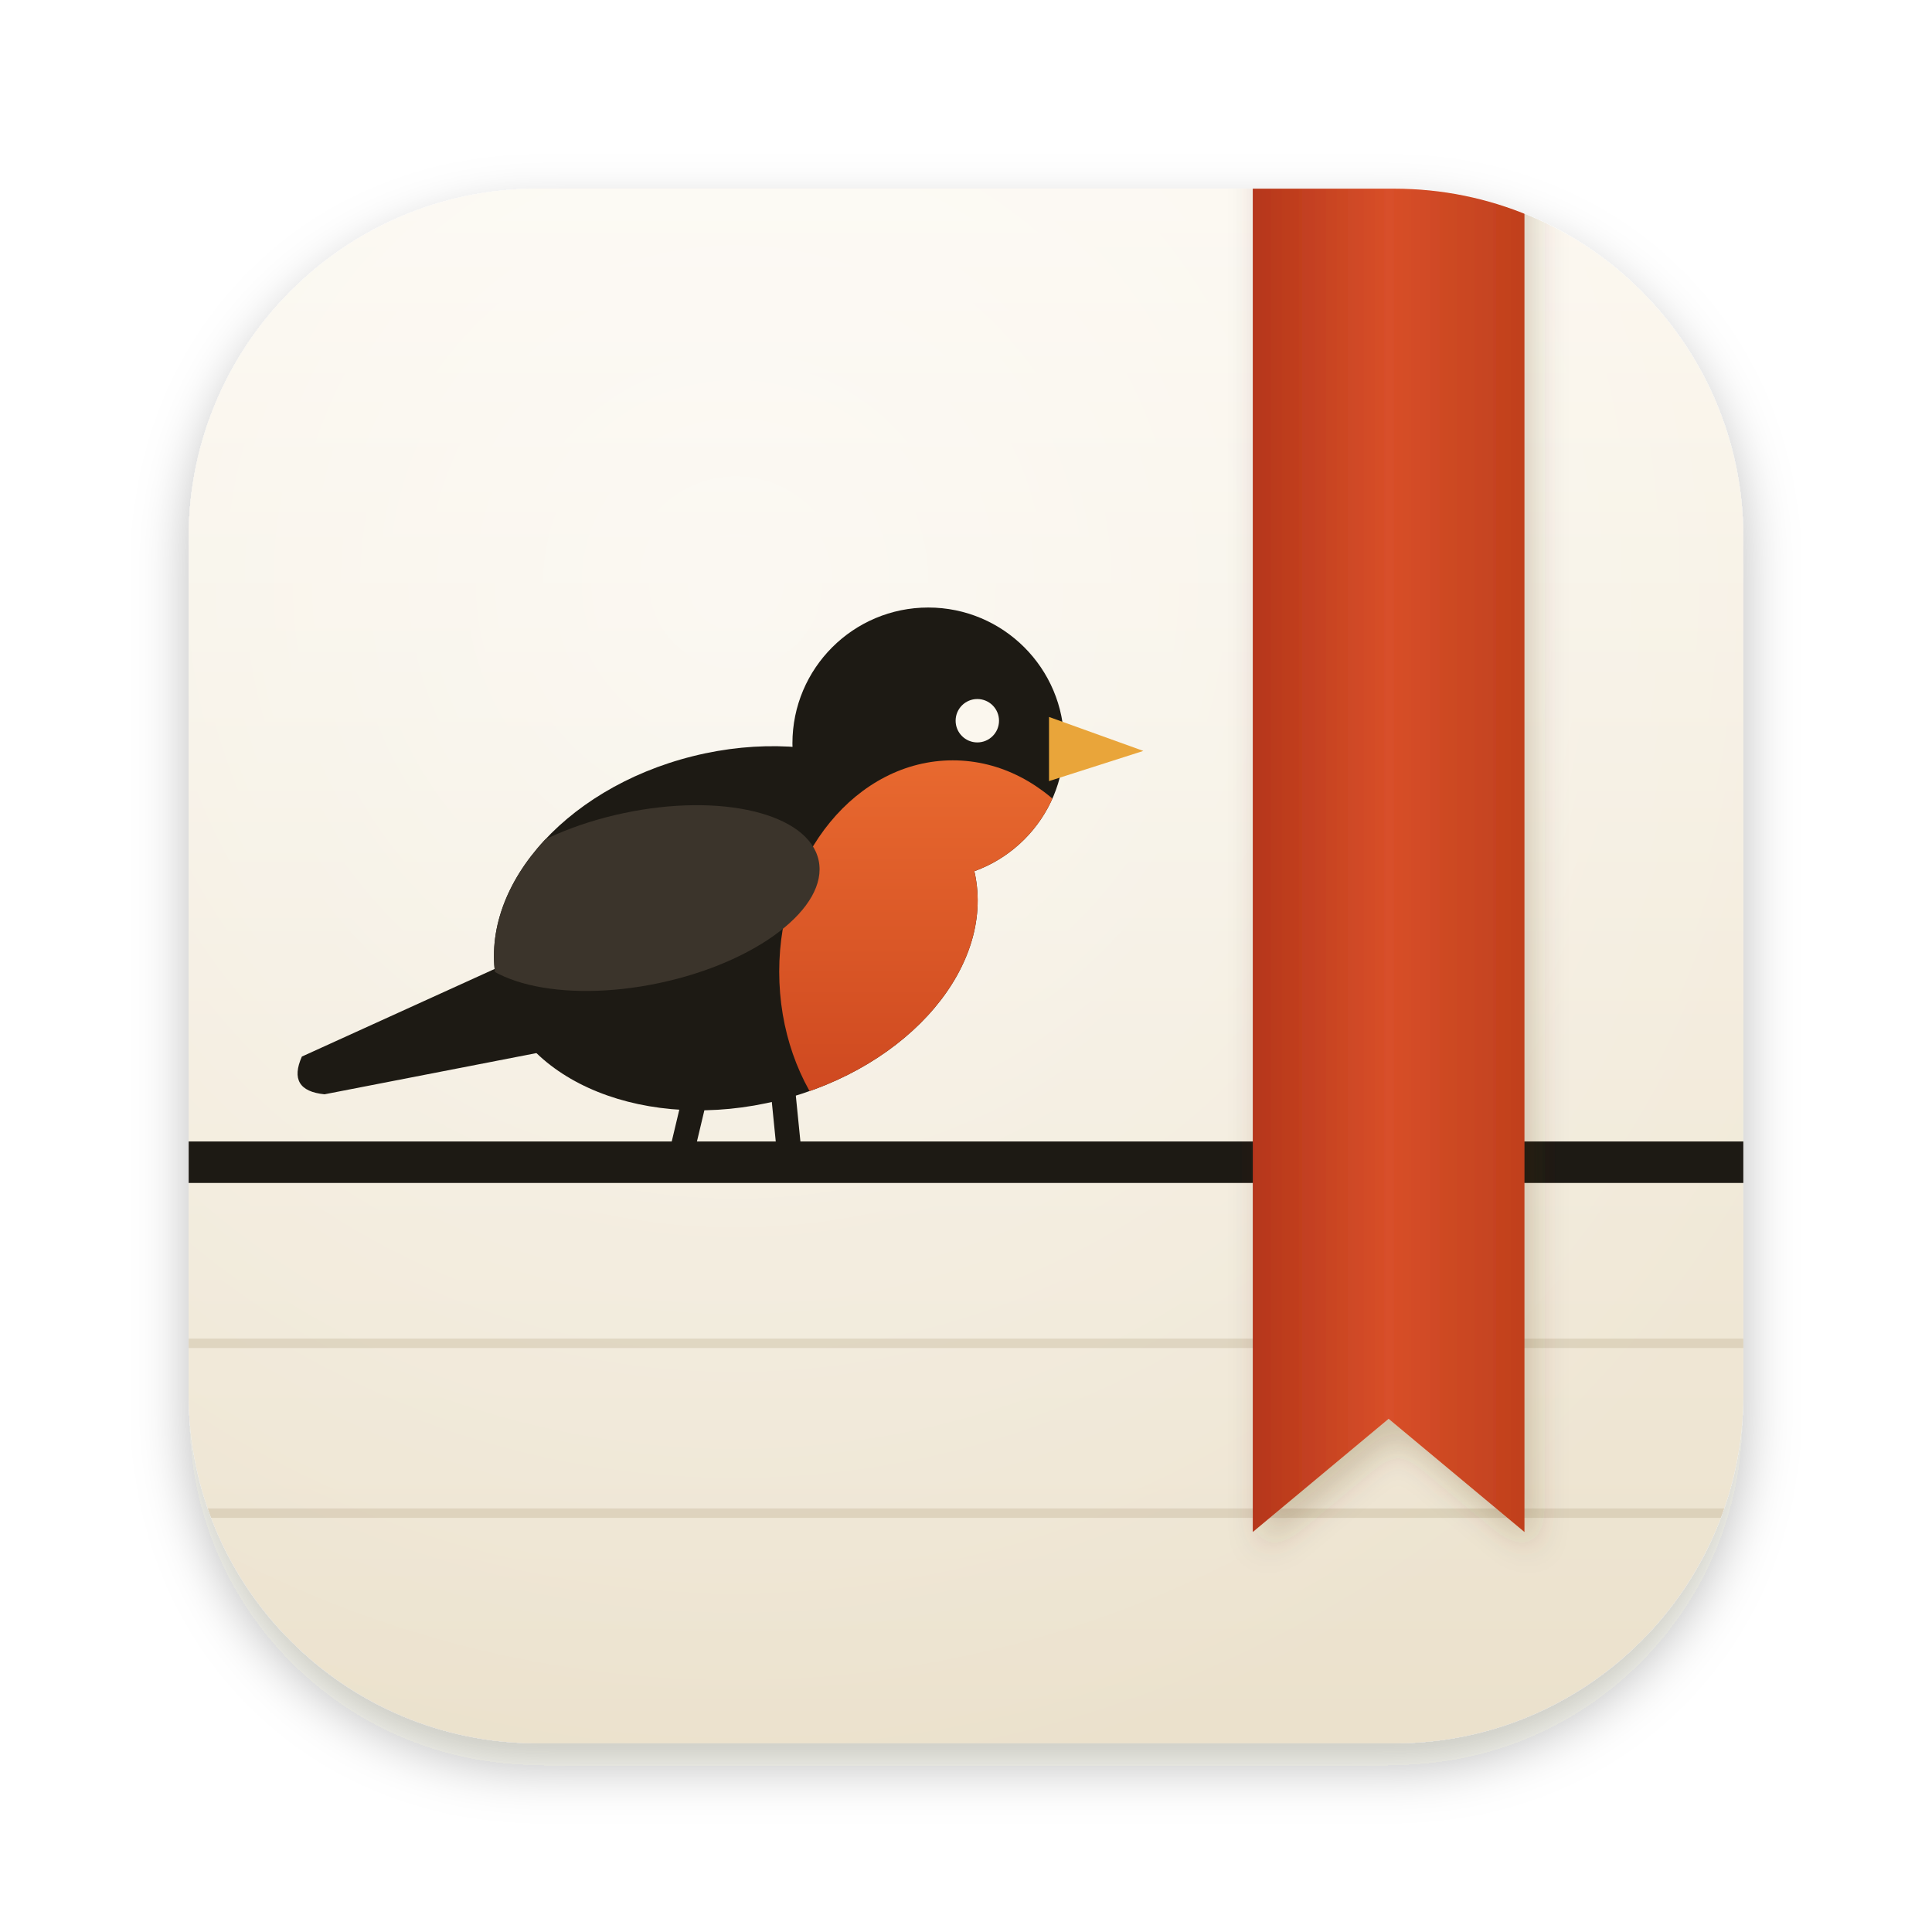
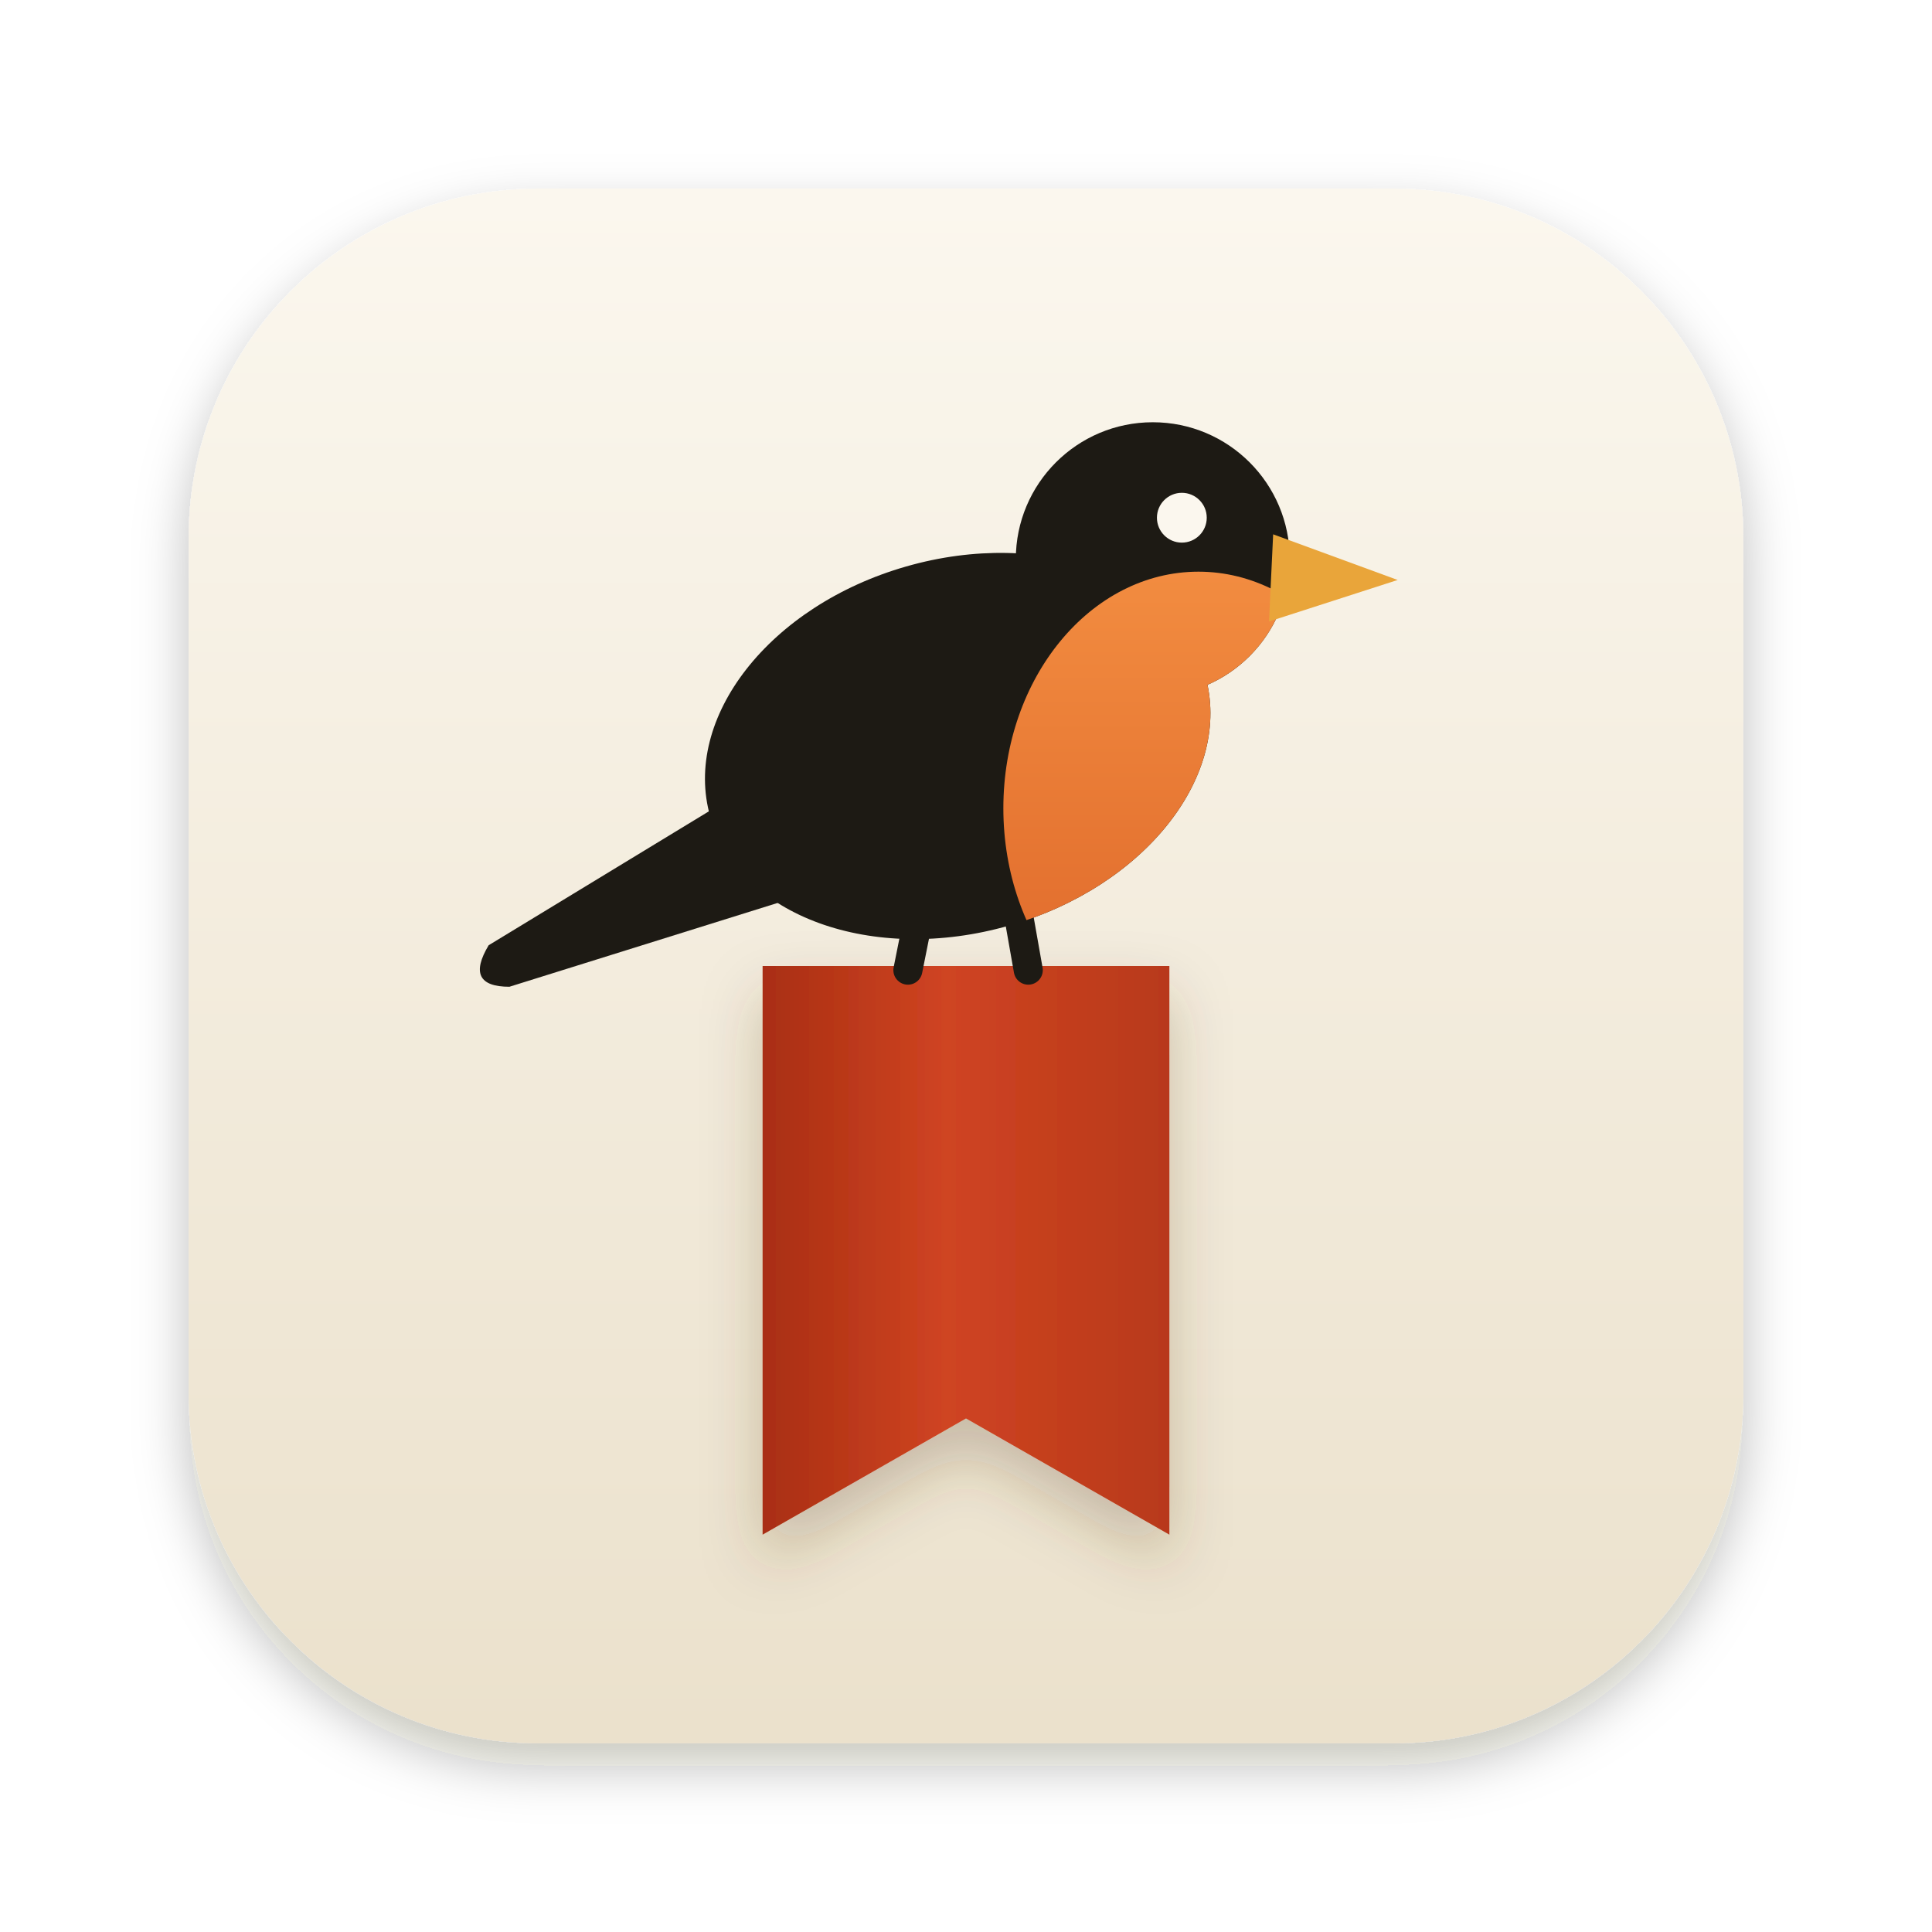
<svg xmlns="http://www.w3.org/2000/svg" viewBox="0 0 1024 1024">
  <defs>
    <linearGradient id="paper" x1="0" y1="0" x2="0" y2="1">
      <stop offset="0" stop-color="#fbf7ee" />
      <stop offset="1" stop-color="#ebe1cc" />
    </linearGradient>
    <linearGradient id="ribbon" x1="0" y1="0" x2="1" y2="0">
-       <stop offset="0" stop-color="#b5361a" />
-       <stop offset="0.5" stop-color="#d84f29" />
-       <stop offset="1" stop-color="#c0401d" />
+       <stop offset="0" stop-color="#a92e12" />
+       <stop offset="0.45" stop-color="#cf4422" />
+       <stop offset="1" stop-color="#b8391a" />
    </linearGradient>
    <linearGradient id="breast" x1="0" y1="0" x2="0" y2="1">
-       <stop offset="0" stop-color="#e8692f" />
-       <stop offset="1" stop-color="#c8401c" />
+       <stop offset="0" stop-color="#f28c40" />
+       <stop offset="1" stop-color="#de6629" />
    </linearGradient>
-     <radialGradient id="sheen" cx="0.35" cy="0.25" r="0.8">
-       <stop offset="0" stop-color="#fff" stop-opacity="0.5" />
-       <stop offset="1" stop-color="#fff" stop-opacity="0" />
-     </radialGradient>
    <filter id="drop" x="-10%" y="-10%" width="120%" height="125%">
      <feDropShadow dx="0" dy="12" stdDeviation="14" flood-color="#2a1f10" flood-opacity="0.26" />
    </filter>
-     <filter id="soft" x="-20%" y="-20%" width="140%" height="140%">
-       <feDropShadow dx="5" dy="9" stdDeviation="9" flood-color="#5a3a1a" flood-opacity="0.22" />
+     <filter id="soft" x="-30%" y="-20%" width="160%" height="150%">
+       <feDropShadow dx="0" dy="14" stdDeviation="14" flood-color="#5a3a1a" flood-opacity="0.25" />
    </filter>
-     <clipPath id="card">
-       <rect x="100" y="100" width="824" height="824" rx="185" />
-     </clipPath>
+     <g id="robin">
+       <path d="M440 488 L292 578 Q280 598 302 598 L462 548 Z" />
+       <ellipse cx="518" cy="482" rx="124" ry="90" transform="rotate(-16 518 482)" />
+       <circle cx="612" cy="392" r="66" />
+     </g>
    <clipPath id="bird">
-       <ellipse cx="390" cy="492" rx="130" ry="94" transform="rotate(-14 390 492)" />
-       <circle cx="492" cy="394" r="72" />
+       <path d="M440 488 L292 578 Q280 598 302 598 L462 548 Z" />
+       <ellipse cx="518" cy="482" rx="124" ry="90" transform="rotate(-16 518 482)" />
+       <circle cx="612" cy="392" r="66" />
    </clipPath>
  </defs>
  <rect x="100" y="100" width="824" height="824" rx="185" fill="url(#paper)" filter="url(#drop)" />
-   <rect x="100" y="100" width="824" height="824" rx="185" fill="url(#sheen)" />
-   <g clip-path="url(#card)">
-     <g stroke="#b5a383" stroke-opacity="0.3" stroke-width="5">
-       <line x1="100" y1="712" x2="924" y2="712" />
-       <line x1="100" y1="802" x2="924" y2="802" />
+   <g transform="translate(512 512) scale(1.1) translate(-522 -588)">
+     <path d="M424 588 H620 V862 L522 806 L424 862 Z" fill="url(#ribbon)" filter="url(#soft)" />
+     <g stroke="#1d1a14" stroke-width="14" stroke-linecap="round">
+       <line x1="500" y1="560" x2="494" y2="590" />
+       <line x1="546" y1="556" x2="552" y2="590" />
    </g>
-     <line x1="80" y1="616" x2="944" y2="616" stroke="#1d1a14" stroke-width="22" />
-     <path d="M664 70 H808 V812 L736 752 L664 812 Z" fill="url(#ribbon)" filter="url(#soft)" />
+     <use href="#robin" fill="#1d1a14" />
+     <g clip-path="url(#bird)">
+       <ellipse cx="634" cy="512" rx="94" ry="114" fill="url(#breast)" />
+     </g>
+     <path d="M670 380 L730 402 L668 422 Z" fill="#e9a53a" />
+     <circle cx="626" cy="372" r="12" fill="#fbf7ee" />
  </g>
-   <g stroke="#1d1a14" stroke-width="13" stroke-linecap="round">
-     <line x1="372" y1="566" x2="362" y2="608" />
-     <line x1="414" y1="568" x2="418" y2="608" />
-   </g>
-   <path d="M292 500 L160 560 Q152 578 172 580 L316 552 Z" fill="#1d1a14" />
-   <ellipse cx="390" cy="492" rx="130" ry="94" transform="rotate(-14 390 492)" fill="#1d1a14" />
-   <circle cx="492" cy="394" r="72" fill="#1d1a14" />
-   <g clip-path="url(#bird)">
-     <ellipse cx="505" cy="515" rx="92" ry="112" fill="url(#breast)" />
-     <ellipse cx="340" cy="476" rx="96" ry="46" transform="rotate(-12 340 476)" fill="#3b342b" />
-   </g>
-   <path d="M556 380 L606 398 L556 414 Z" fill="#e9a53a" />
-   <circle cx="518" cy="382" r="11.5" fill="#fbf7ee" />
</svg>
